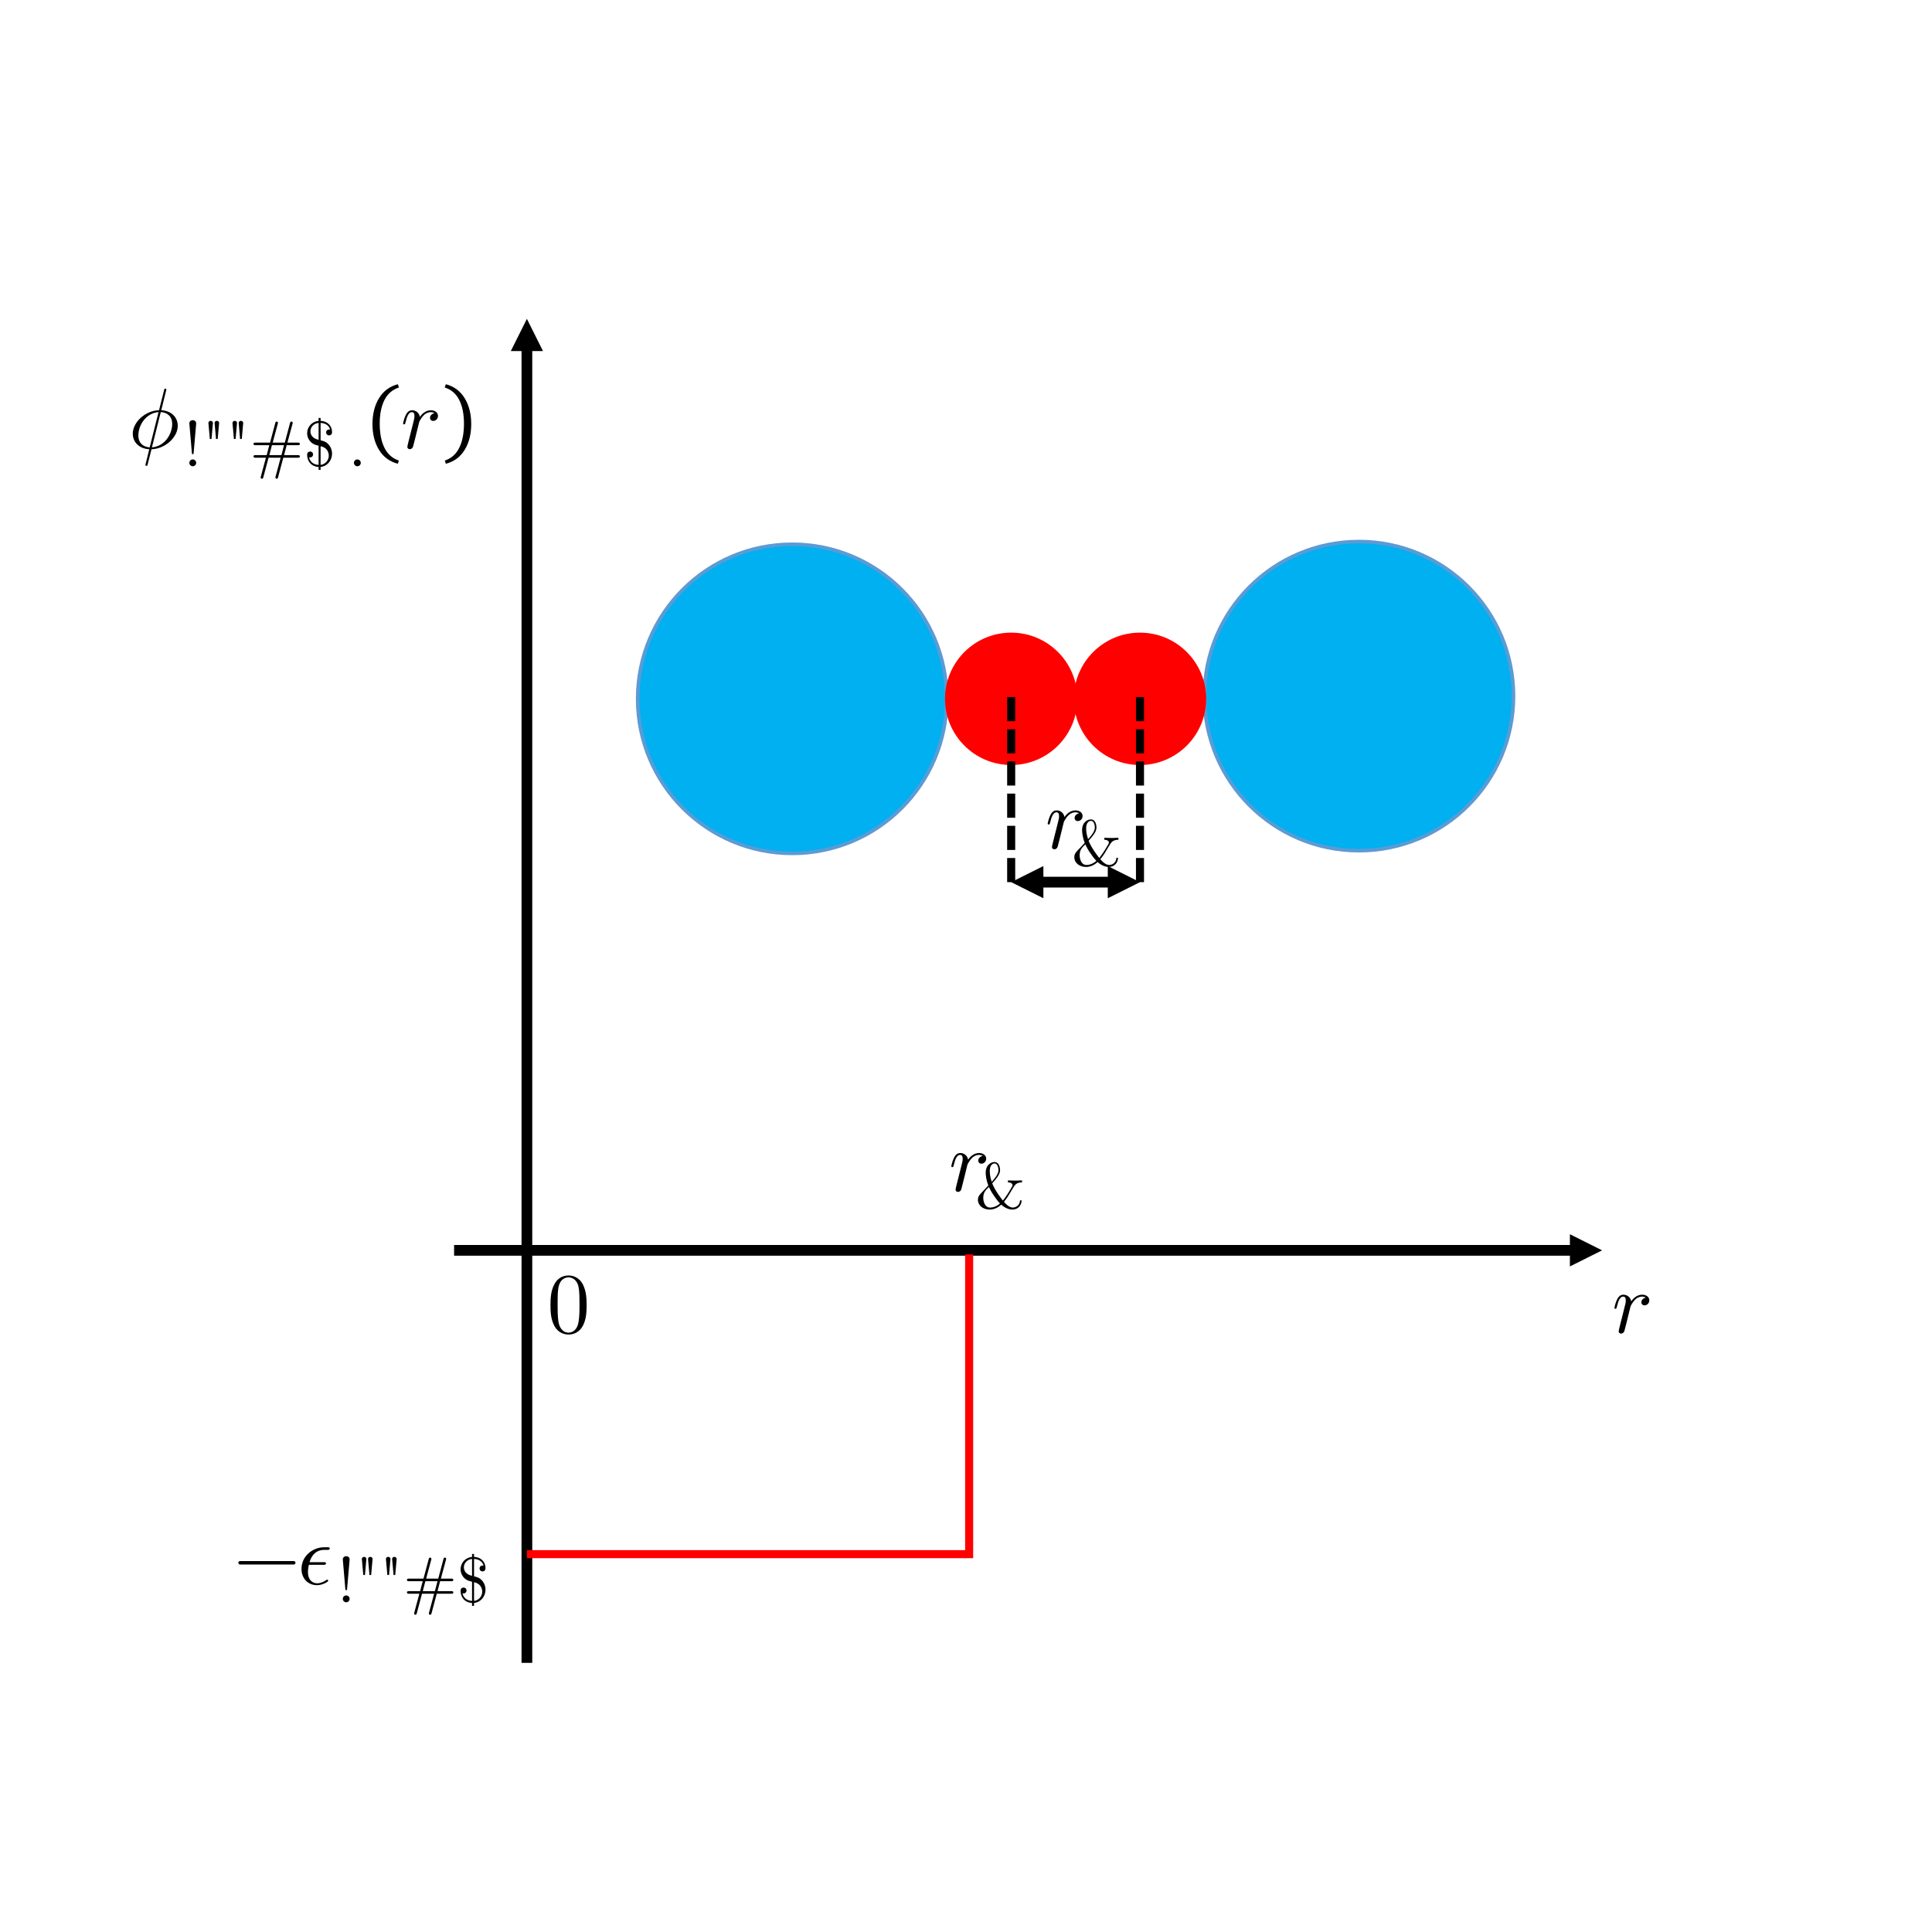
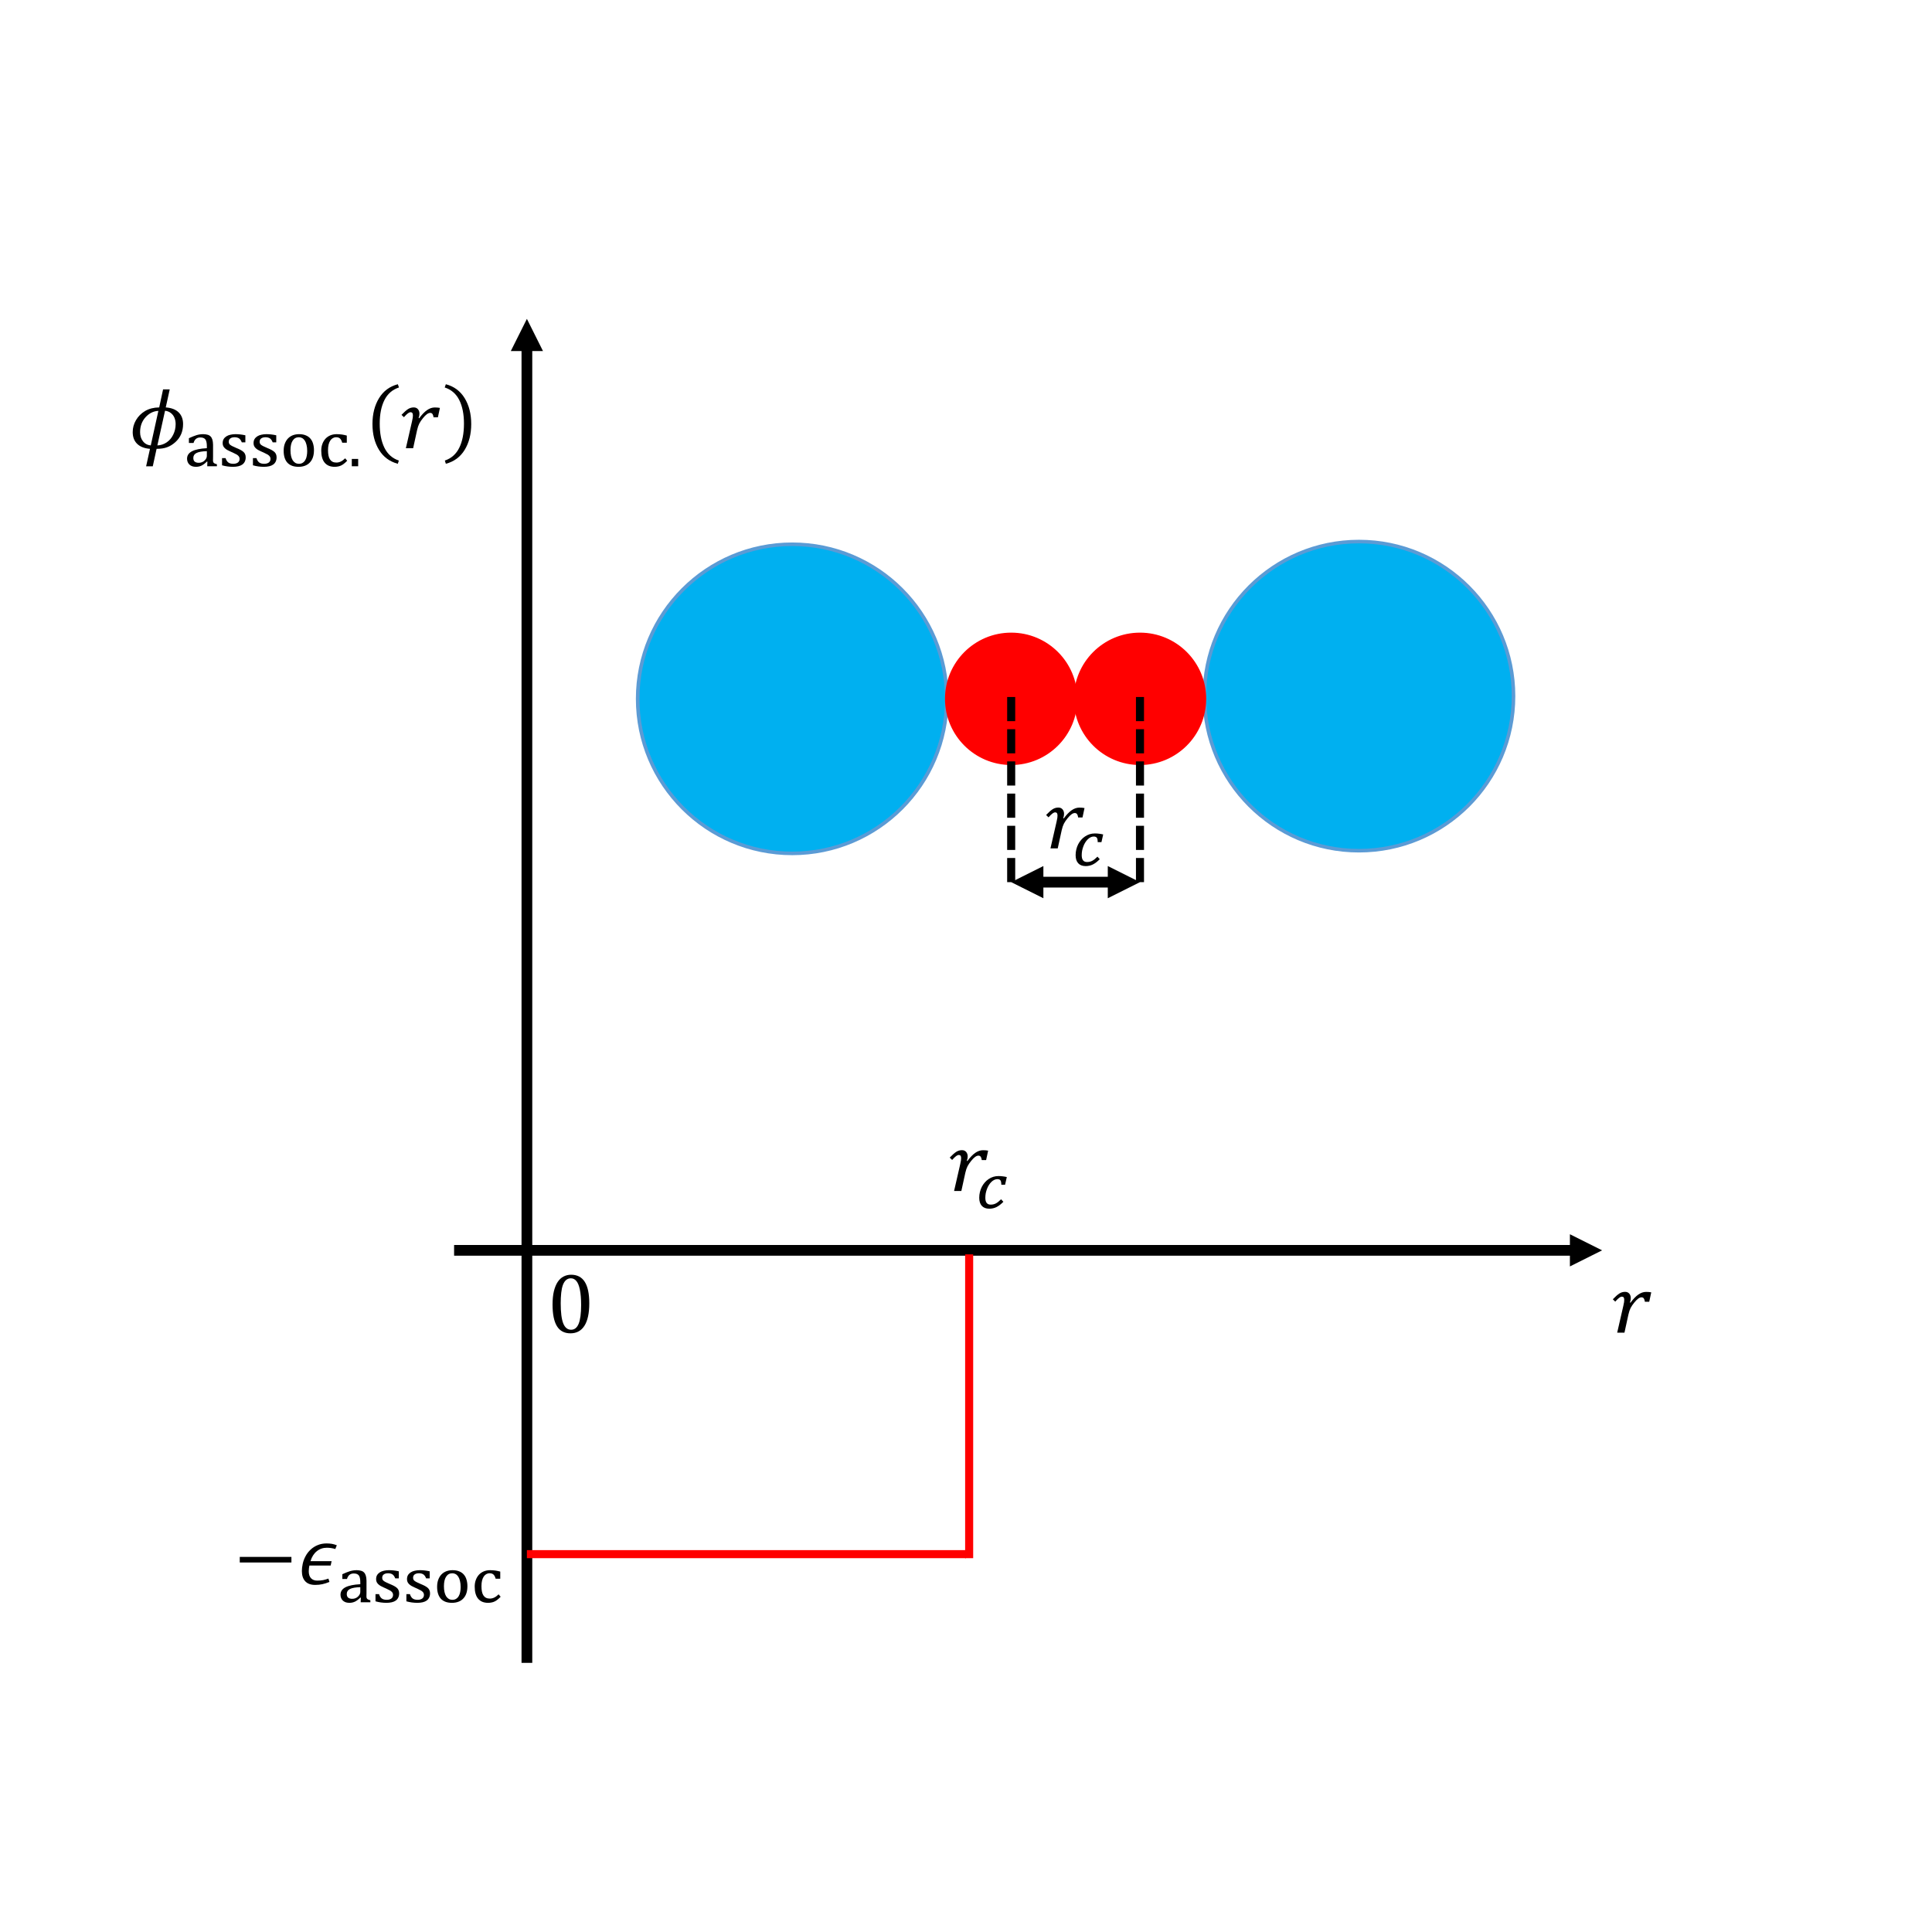
- <svg xmlns="http://www.w3.org/2000/svg" version="1.1" width="540pt" height="540pt" viewBox="0 0 540 540">
-   <g enable-background="new">
-     <clipPath id="cp0">
-       <path transform="matrix(1,0,0,-1,0,540)" d="M 0 0 L 540 0 L 540 540 L 0 540 Z " />
-     </clipPath>
-     <g clip-path="url(#cp0)">
-       <path transform="matrix(1,0,0,-1,0,540)" d="M 0 540 L 540 540 L 540 0 L 0 0 Z " fill="#ffffff" />
+ <svg xmlns="http://www.w3.org/2000/svg" xmlns:xlink="http://www.w3.org/1999/xlink" width="540pt" height="540pt" viewBox="0 0 540 540" version="1.1">
+   <defs>
+     <g>
+       <symbol overflow="visible" id="glyph0-0">
+         <path style="stroke:none;" d="M 6.641 -5.703 L 6.641 -5.969 C 6.641 -6.133 6.648 -6.289 6.672 -6.438 C 6.703 -6.582 6.758 -6.738 6.844 -6.906 C 6.926 -7.07 7.051 -7.254 7.219 -7.453 C 7.383 -7.66 7.609 -7.922 7.891 -8.234 C 8.066 -8.422 8.227 -8.609 8.375 -8.797 C 8.531 -8.984 8.66 -9.176 8.766 -9.375 C 8.867 -9.57 8.945 -9.781 9 -10 C 9.062 -10.227 9.094 -10.477 9.094 -10.75 C 9.094 -11.332 8.961 -11.785 8.703 -12.109 C 8.453 -12.43 8.086 -12.594 7.609 -12.594 C 7.359 -12.594 7.141 -12.551 6.953 -12.469 C 6.766 -12.395 6.598 -12.285 6.453 -12.141 C 6.316 -12.004 6.195 -11.836 6.094 -11.641 C 6 -11.441 5.914 -11.227 5.844 -11 L 4.719 -11 L 4.719 -12.516 C 5.188 -12.754 5.688 -12.961 6.219 -13.141 C 6.758 -13.316 7.289 -13.406 7.812 -13.406 C 8.363 -13.406 8.832 -13.348 9.219 -13.234 C 9.602 -13.117 9.914 -12.961 10.156 -12.766 C 10.406 -12.566 10.582 -12.332 10.688 -12.062 C 10.801 -11.789 10.859 -11.492 10.859 -11.172 C 10.859 -10.867 10.828 -10.598 10.766 -10.359 C 10.703 -10.117 10.598 -9.879 10.453 -9.641 C 10.316 -9.398 10.129 -9.145 9.891 -8.875 C 9.66 -8.602 9.375 -8.289 9.031 -7.938 C 8.781 -7.676 8.582 -7.457 8.438 -7.281 C 8.289 -7.113 8.176 -6.953 8.094 -6.797 C 8.008 -6.648 7.953 -6.5 7.922 -6.344 C 7.898 -6.188 7.891 -6 7.891 -5.781 L 7.891 -5.703 Z M 8.094 -4.422 L 8.094 -2.531 L 6.406 -2.531 L 6.406 -4.422 Z M 12.359 -1.094 L 12.359 -14.891 L 3.438 -14.891 L 3.438 -1.094 Z M 13.578 -15.984 L 13.578 0 L 2.234 0 L 2.234 -15.984 Z M 13.578 -15.984 " />
+       </symbol>
+       <symbol overflow="visible" id="glyph0-1">
+         <path style="stroke:none;" d="M 5.203 -8.375 C 5.973 -9.414 6.707 -10.176 7.406 -10.656 C 8.113 -11.145 8.832 -11.391 9.562 -11.391 C 10.133 -11.391 10.613 -11.348 11 -11.266 L 10.438 -8.641 L 9.219 -8.641 C 9.176 -8.961 9.109 -9.211 9.016 -9.391 C 8.93 -9.578 8.832 -9.703 8.719 -9.766 C 8.602 -9.836 8.457 -9.875 8.281 -9.875 C 8 -9.875 7.691 -9.754 7.359 -9.516 C 7.023 -9.273 6.648 -8.895 6.234 -8.375 C 5.816 -7.863 5.484 -7.367 5.234 -6.891 C 4.992 -6.41 4.789 -5.805 4.625 -5.078 L 3.516 0 L 1.484 0 L 3.188 -7.438 C 3.301 -7.906 3.375 -8.266 3.406 -8.516 C 3.438 -8.773 3.453 -8.992 3.453 -9.172 C 3.453 -9.484 3.398 -9.707 3.297 -9.844 C 3.191 -9.988 3.031 -10.062 2.812 -10.062 C 2.57 -10.062 2.316 -9.957 2.047 -9.75 C 1.773 -9.551 1.406 -9.191 0.938 -8.672 L 0.266 -9.328 C 0.984 -10.078 1.582 -10.609 2.062 -10.922 C 2.551 -11.242 3.094 -11.406 3.688 -11.406 C 4.176 -11.406 4.562 -11.242 4.844 -10.922 C 5.133 -10.598 5.281 -10.172 5.281 -9.641 C 5.281 -9.254 5.203 -8.852 5.047 -8.438 Z M 5.203 -8.375 " />
+       </symbol>
+       <symbol overflow="visible" id="glyph0-2">
+         <path style="stroke:none;" d="M 6.516 0.188 C 4.828 0.188 3.57 -0.473 2.75 -1.797 C 1.926 -3.129 1.516 -5.148 1.516 -7.859 C 1.516 -9.297 1.641 -10.535 1.891 -11.578 C 2.148 -12.629 2.504 -13.492 2.953 -14.172 C 3.41 -14.859 3.957 -15.363 4.594 -15.688 C 5.238 -16.02 5.941 -16.188 6.703 -16.188 C 8.41 -16.188 9.68 -15.523 10.516 -14.203 C 11.359 -12.879 11.781 -10.883 11.781 -8.219 C 11.781 -5.445 11.332 -3.352 10.438 -1.938 C 9.539 -0.52 8.234 0.188 6.516 0.188 Z M 3.797 -8.203 C 3.797 -5.66 4.031 -3.789 4.5 -2.594 C 4.977 -1.406 5.711 -0.812 6.703 -0.812 C 7.648 -0.812 8.352 -1.367 8.812 -2.484 C 9.27 -3.609 9.5 -5.348 9.5 -7.703 C 9.5 -9.492 9.379 -10.945 9.141 -12.062 C 8.91 -13.176 8.582 -13.973 8.156 -14.453 C 7.738 -14.941 7.234 -15.188 6.641 -15.188 C 6.109 -15.188 5.66 -15.023 5.297 -14.703 C 4.93 -14.391 4.633 -13.93 4.406 -13.328 C 4.188 -12.723 4.031 -11.988 3.938 -11.125 C 3.844 -10.258 3.797 -9.285 3.797 -8.203 Z M 3.797 -8.203 " />
+       </symbol>
+       <symbol overflow="visible" id="glyph0-3">
+         <path style="stroke:none;" d="M 1.75 -6.078 L 1.75 -7.641 L 16.188 -7.641 L 16.188 -6.078 Z M 1.75 -6.078 " />
+       </symbol>
+       <symbol overflow="visible" id="glyph0-4">
+         <path style="stroke:none;" d="M 9.547 -6.453 L 9.281 -5.234 L 3.344 -5.234 C 3.301 -5.086 3.258 -4.859 3.219 -4.547 C 3.176 -4.234 3.156 -3.93 3.156 -3.641 C 3.156 -2.797 3.363 -2.145 3.781 -1.688 C 4.207 -1.238 4.785 -1.016 5.516 -1.016 C 6.16 -1.016 6.711 -1.062 7.172 -1.156 C 7.641 -1.25 8.133 -1.391 8.656 -1.578 L 8.938 -0.641 C 8.227 -0.359 7.57 -0.148 6.969 -0.016 C 6.375 0.117 5.695 0.188 4.938 0.188 C 3.738 0.188 2.82 -0.145 2.188 -0.812 C 1.551 -1.488 1.234 -2.445 1.234 -3.688 C 1.234 -4.301 1.312 -4.977 1.469 -5.719 C 1.633 -6.457 1.898 -7.164 2.266 -7.844 C 2.629 -8.531 3.098 -9.141 3.672 -9.672 C 4.242 -10.211 4.906 -10.633 5.656 -10.938 C 6.406 -11.25 7.227 -11.406 8.125 -11.406 C 8.664 -11.406 9.156 -11.367 9.594 -11.297 C 10.039 -11.223 10.508 -11.086 11 -10.891 L 10.578 -9.844 C 9.805 -10.082 9.016 -10.203 8.203 -10.203 C 7.129 -10.203 6.191 -9.875 5.391 -9.219 C 4.586 -8.57 4.004 -7.648 3.641 -6.453 Z M 9.547 -6.453 " />
+       </symbol>
+       <symbol overflow="visible" id="glyph0-5">
+         <path style="stroke:none;" d="M 7.828 0.172 L 6.766 5.047 L 4.906 5.047 L 5.984 0.172 C 4.43 0.047 3.238 -0.414 2.406 -1.219 C 1.57 -2.031 1.156 -3.129 1.156 -4.516 C 1.156 -5.691 1.461 -6.805 2.078 -7.859 C 2.691 -8.91 3.539 -9.758 4.625 -10.406 C 5.719 -11.051 7.031 -11.383 8.562 -11.406 L 9.641 -16.438 L 11.5 -16.438 L 10.391 -11.406 C 11.973 -11.289 13.176 -10.828 14 -10.016 C 14.82 -9.211 15.234 -8.125 15.234 -6.75 C 15.234 -5.707 15.051 -4.766 14.688 -3.922 C 14.32 -3.078 13.781 -2.332 13.062 -1.688 C 12.352 -1.051 11.594 -0.582 10.781 -0.281 C 9.977 0.02 8.992 0.172 7.828 0.172 Z M 10.188 -10.469 L 8.047 -0.781 C 9.004 -0.82 9.875 -1.109 10.656 -1.641 C 11.438 -2.172 12.047 -2.891 12.484 -3.797 C 12.93 -4.703 13.156 -5.688 13.156 -6.75 C 13.156 -7.375 13.047 -7.957 12.828 -8.5 C 12.609 -9.039 12.27 -9.488 11.812 -9.844 C 11.363 -10.195 10.82 -10.406 10.188 -10.469 Z M 8.328 -10.438 C 6.953 -10.375 5.754 -9.781 4.734 -8.656 C 3.723 -7.531 3.219 -6.141 3.219 -4.484 C 3.219 -3.473 3.488 -2.625 4.031 -1.938 C 4.57 -1.25 5.297 -0.863 6.203 -0.781 Z M 8.328 -10.438 " />
+       </symbol>
+       <symbol overflow="visible" id="glyph1-0">
+         <path style="stroke:none;" d="M 4.984 -4.281 L 4.984 -4.469 C 4.984 -4.602 4.988 -4.723 5 -4.828 C 5.02 -4.941 5.062 -5.055 5.125 -5.172 C 5.195 -5.297 5.289 -5.438 5.406 -5.594 C 5.531 -5.75 5.703 -5.941 5.922 -6.172 C 6.055 -6.316 6.176 -6.457 6.281 -6.594 C 6.395 -6.727 6.488 -6.867 6.562 -7.016 C 6.645 -7.172 6.707 -7.332 6.75 -7.5 C 6.801 -7.664 6.828 -7.852 6.828 -8.062 C 6.828 -8.5 6.727 -8.836 6.531 -9.078 C 6.344 -9.316 6.066 -9.438 5.703 -9.438 C 5.516 -9.438 5.348 -9.406 5.203 -9.344 C 5.066 -9.289 4.945 -9.211 4.844 -9.109 C 4.738 -9.004 4.648 -8.879 4.578 -8.734 C 4.504 -8.586 4.441 -8.426 4.391 -8.25 L 3.547 -8.25 L 3.547 -9.391 C 3.891 -9.566 4.266 -9.723 4.672 -9.859 C 5.078 -9.992 5.473 -10.062 5.859 -10.062 C 6.273 -10.062 6.625 -10.016 6.906 -9.922 C 7.195 -9.836 7.43 -9.723 7.609 -9.578 C 7.797 -9.43 7.93 -9.254 8.016 -9.047 C 8.098 -8.836 8.141 -8.613 8.141 -8.375 C 8.141 -8.156 8.113 -7.953 8.062 -7.766 C 8.02 -7.586 7.945 -7.41 7.844 -7.234 C 7.738 -7.055 7.598 -6.863 7.422 -6.656 C 7.242 -6.445 7.031 -6.211 6.781 -5.953 C 6.594 -5.754 6.441 -5.594 6.328 -5.469 C 6.211 -5.344 6.125 -5.223 6.062 -5.109 C 6.008 -4.992 5.973 -4.875 5.953 -4.75 C 5.93 -4.633 5.922 -4.492 5.922 -4.328 L 5.922 -4.281 Z M 6.078 -3.312 L 6.078 -1.906 L 4.812 -1.906 L 4.812 -3.312 Z M 9.266 -0.812 L 9.266 -11.172 L 2.578 -11.172 L 2.578 -0.812 Z M 10.172 -11.984 L 10.172 0 L 1.672 0 L 1.672 -11.984 Z M 10.172 -11.984 " />
+       </symbol>
+       <symbol overflow="visible" id="glyph1-1">
+         <path style="stroke:none;" d="M 6.547 0 C 6.555 -0.219 6.562 -0.43 6.562 -0.641 C 6.57 -0.859 6.582 -1.07 6.594 -1.281 C 6.57 -1.289 6.551 -1.297 6.531 -1.297 C 6.52 -1.305 6.5 -1.316 6.469 -1.328 C 6.195 -1.055 5.938 -0.828 5.688 -0.641 C 5.438 -0.453 5.188 -0.297 4.938 -0.172 C 4.688 -0.055 4.43 0.023 4.172 0.078 C 3.922 0.129 3.66 0.156 3.391 0.156 C 3.004 0.156 2.656 0.102 2.344 0 C 2.039 -0.113 1.781 -0.27 1.562 -0.469 C 1.352 -0.676 1.191 -0.914 1.078 -1.188 C 0.961 -1.469 0.906 -1.773 0.906 -2.109 C 0.906 -3.016 1.363 -3.707 2.281 -4.188 C 3.207 -4.664 4.594 -4.953 6.438 -5.047 L 6.438 -5.672 C 6.438 -6.109 6.398 -6.477 6.328 -6.781 C 6.266 -7.082 6.16 -7.328 6.016 -7.516 C 5.867 -7.703 5.676 -7.836 5.438 -7.922 C 5.207 -8.004 4.926 -8.047 4.594 -8.047 C 4.133 -8.047 3.742 -7.922 3.422 -7.672 C 3.109 -7.43 2.875 -7.047 2.719 -6.516 L 1.422 -6.516 L 1.422 -7.844 C 1.848 -8.039 2.234 -8.207 2.578 -8.344 C 2.93 -8.488 3.266 -8.609 3.578 -8.703 C 3.898 -8.797 4.211 -8.863 4.516 -8.906 C 4.816 -8.945 5.129 -8.969 5.453 -8.969 C 5.898 -8.957 6.289 -8.906 6.625 -8.812 C 6.969 -8.727 7.25 -8.57 7.469 -8.344 C 7.695 -8.125 7.867 -7.82 7.984 -7.438 C 8.098 -7.062 8.16 -6.586 8.172 -6.016 L 8.172 -2.656 C 8.172 -2.27 8.164 -1.957 8.156 -1.719 C 8.145 -1.488 8.172 -1.301 8.234 -1.156 C 8.297 -1.008 8.398 -0.895 8.547 -0.812 C 8.703 -0.727 8.938 -0.645 9.25 -0.562 L 9.25 0 Z M 6.438 -4.219 C 5.133 -4.188 4.176 -4.02 3.562 -3.719 C 2.957 -3.414 2.656 -2.953 2.656 -2.328 C 2.656 -1.848 2.789 -1.5 3.062 -1.281 C 3.332 -1.07 3.707 -0.969 4.188 -0.969 C 4.52 -0.969 4.82 -1.023 5.094 -1.141 C 5.375 -1.254 5.609 -1.406 5.797 -1.594 C 5.992 -1.781 6.148 -1.984 6.266 -2.203 C 6.379 -2.43 6.438 -2.656 6.438 -2.875 Z M 6.438 -4.219 " />
+       </symbol>
+       <symbol overflow="visible" id="glyph1-2">
+         <path style="stroke:none;" d="M 7.578 -6.688 L 6.578 -6.688 C 6.484 -6.938 6.375 -7.148 6.25 -7.328 C 6.133 -7.504 6 -7.648 5.844 -7.766 C 5.688 -7.879 5.504 -7.961 5.297 -8.016 C 5.086 -8.078 4.848 -8.109 4.578 -8.109 C 4.078 -8.109 3.676 -8 3.375 -7.781 C 3.082 -7.57 2.938 -7.27 2.938 -6.875 C 2.938 -6.719 2.957 -6.57 3 -6.438 C 3.039 -6.312 3.129 -6.18 3.266 -6.047 C 3.41 -5.922 3.617 -5.785 3.891 -5.641 C 4.172 -5.492 4.547 -5.32 5.016 -5.125 C 5.484 -4.938 5.883 -4.754 6.219 -4.578 C 6.551 -4.398 6.828 -4.211 7.047 -4.016 C 7.266 -3.816 7.422 -3.594 7.516 -3.344 C 7.617 -3.102 7.672 -2.82 7.672 -2.5 C 7.672 -2.039 7.586 -1.645 7.422 -1.312 C 7.266 -0.977 7.035 -0.703 6.734 -0.484 C 6.43 -0.266 6.055 -0.102 5.609 0 C 5.172 0.102 4.676 0.156 4.125 0.156 C 3.082 0.156 2.062 0.016 1.062 -0.266 L 1.062 -2.281 L 2.047 -2.281 C 2.223 -1.719 2.477 -1.312 2.812 -1.062 C 3.145 -0.812 3.609 -0.688 4.203 -0.688 C 4.453 -0.688 4.68 -0.711 4.891 -0.766 C 5.109 -0.828 5.297 -0.91 5.453 -1.016 C 5.617 -1.129 5.742 -1.27 5.828 -1.438 C 5.922 -1.613 5.969 -1.816 5.969 -2.047 C 5.969 -2.191 5.953 -2.316 5.922 -2.422 C 5.891 -2.523 5.844 -2.625 5.781 -2.719 C 5.727 -2.812 5.648 -2.898 5.547 -2.984 C 5.453 -3.078 5.336 -3.164 5.203 -3.25 C 4.891 -3.426 4.57 -3.586 4.25 -3.734 C 3.926 -3.879 3.617 -4.02 3.328 -4.156 C 3.035 -4.289 2.758 -4.426 2.5 -4.562 C 2.25 -4.707 2.031 -4.867 1.844 -5.047 C 1.656 -5.223 1.504 -5.426 1.391 -5.656 C 1.285 -5.883 1.234 -6.148 1.234 -6.453 C 1.234 -6.891 1.32 -7.266 1.5 -7.578 C 1.688 -7.891 1.941 -8.148 2.266 -8.359 C 2.586 -8.566 2.969 -8.719 3.406 -8.812 C 3.844 -8.914 4.316 -8.969 4.828 -8.969 C 5.035 -8.969 5.238 -8.961 5.438 -8.953 C 5.633 -8.953 5.836 -8.938 6.047 -8.906 C 6.266 -8.883 6.5 -8.852 6.75 -8.812 C 7 -8.77 7.273 -8.719 7.578 -8.656 Z M 7.578 -6.688 " />
+       </symbol>
+       <symbol overflow="visible" id="glyph1-3">
+         <path style="stroke:none;" d="M 5.297 0.156 C 4.641 0.156 4.055 0.066 3.547 -0.109 C 3.035 -0.297 2.598 -0.57 2.234 -0.938 C 1.879 -1.312 1.609 -1.781 1.422 -2.344 C 1.234 -2.906 1.141 -3.566 1.141 -4.328 C 1.141 -5.086 1.25 -5.754 1.469 -6.328 C 1.688 -6.91 1.984 -7.395 2.359 -7.781 C 2.742 -8.176 3.195 -8.473 3.719 -8.672 C 4.25 -8.867 4.82 -8.969 5.438 -8.969 C 6.164 -8.969 6.789 -8.859 7.312 -8.641 C 7.844 -8.43 8.273 -8.129 8.609 -7.734 C 8.953 -7.336 9.203 -6.863 9.359 -6.312 C 9.523 -5.77 9.609 -5.164 9.609 -4.5 C 9.609 -3.738 9.508 -3.066 9.312 -2.484 C 9.113 -1.91 8.82 -1.426 8.438 -1.031 C 8.062 -0.633 7.609 -0.336 7.078 -0.141 C 6.547 0.055 5.953 0.156 5.297 0.156 Z M 3.047 -4.484 C 3.047 -3.879 3.098 -3.344 3.203 -2.875 C 3.305 -2.406 3.457 -2.008 3.656 -1.688 C 3.863 -1.363 4.113 -1.113 4.406 -0.938 C 4.707 -0.77 5.047 -0.688 5.422 -0.688 C 5.836 -0.688 6.191 -0.785 6.484 -0.984 C 6.785 -1.18 7.023 -1.441 7.203 -1.766 C 7.391 -2.086 7.52 -2.461 7.594 -2.891 C 7.676 -3.328 7.719 -3.781 7.719 -4.25 C 7.719 -4.914 7.656 -5.488 7.531 -5.969 C 7.414 -6.457 7.254 -6.859 7.047 -7.172 C 6.836 -7.484 6.594 -7.719 6.312 -7.875 C 6.031 -8.031 5.723 -8.109 5.391 -8.109 C 4.641 -8.109 4.062 -7.789 3.656 -7.156 C 3.25 -6.531 3.047 -5.641 3.047 -4.484 Z M 3.047 -4.484 " />
+       </symbol>
+       <symbol overflow="visible" id="glyph1-4">
+         <path style="stroke:none;" d="M 8.281 -6.578 L 7 -6.578 C 6.852 -7.117 6.648 -7.508 6.391 -7.75 C 6.129 -7.988 5.766 -8.109 5.297 -8.109 C 4.953 -8.109 4.641 -8.023 4.359 -7.859 C 4.086 -7.703 3.852 -7.473 3.656 -7.172 C 3.457 -6.867 3.301 -6.492 3.188 -6.047 C 3.082 -5.598 3.031 -5.082 3.031 -4.5 C 3.031 -3.945 3.07 -3.453 3.156 -3.016 C 3.238 -2.586 3.375 -2.227 3.562 -1.938 C 3.75 -1.645 3.988 -1.422 4.281 -1.266 C 4.582 -1.109 4.941 -1.031 5.359 -1.031 C 5.797 -1.031 6.207 -1.125 6.594 -1.312 C 6.988 -1.5 7.398 -1.801 7.828 -2.219 C 7.91 -2.102 8.004 -1.988 8.109 -1.875 C 8.211 -1.77 8.305 -1.66 8.391 -1.547 C 8.098 -1.234 7.812 -0.969 7.531 -0.75 C 7.258 -0.531 6.984 -0.352 6.703 -0.219 C 6.422 -0.082 6.129 0.008 5.828 0.062 C 5.535 0.125 5.219 0.156 4.875 0.156 C 3.664 0.156 2.738 -0.227 2.094 -1 C 1.457 -1.77 1.141 -2.895 1.141 -4.375 C 1.141 -5.051 1.242 -5.672 1.453 -6.234 C 1.66 -6.805 1.953 -7.297 2.328 -7.703 C 2.711 -8.109 3.164 -8.422 3.688 -8.641 C 4.219 -8.859 4.805 -8.969 5.453 -8.969 C 5.734 -8.969 6 -8.957 6.25 -8.938 C 6.508 -8.926 6.754 -8.898 6.984 -8.859 C 7.211 -8.828 7.43 -8.785 7.641 -8.734 C 7.859 -8.691 8.07 -8.641 8.281 -8.578 Z M 8.281 -6.578 " />
+       </symbol>
+       <symbol overflow="visible" id="glyph1-5">
+         <path style="stroke:none;" d="M 2.734 -2.047 L 2.734 0 L 0.953 0 L 0.953 -2.047 Z M 2.734 -2.047 " />
+       </symbol>
+       <symbol overflow="visible" id="glyph1-6">
+         <path style="stroke:none;" d="M 7.297 -6.531 C 7.297 -6.832 7.273 -7.082 7.234 -7.281 C 7.203 -7.488 7.141 -7.648 7.047 -7.766 C 6.961 -7.891 6.852 -7.973 6.719 -8.016 C 6.582 -8.066 6.414 -8.098 6.219 -8.109 C 5.895 -8.109 5.586 -8.035 5.297 -7.891 C 5.016 -7.754 4.75 -7.562 4.5 -7.312 C 4.25 -7.062 4.02 -6.77 3.812 -6.438 C 3.602 -6.102 3.426 -5.738 3.281 -5.344 C 3.133 -4.957 3.02 -4.555 2.938 -4.141 C 2.863 -3.723 2.828 -3.305 2.828 -2.891 C 2.828 -2.266 2.945 -1.789 3.188 -1.469 C 3.438 -1.145 3.812 -0.984 4.312 -0.984 C 4.582 -0.984 4.832 -1.008 5.062 -1.062 C 5.301 -1.113 5.531 -1.195 5.75 -1.312 C 5.977 -1.426 6.207 -1.578 6.438 -1.766 C 6.676 -1.961 6.941 -2.203 7.234 -2.484 C 7.348 -2.359 7.453 -2.238 7.547 -2.125 C 7.648 -2.008 7.758 -1.895 7.875 -1.781 C 7.238 -1.125 6.602 -0.633 5.969 -0.312 C 5.344 0 4.664 0.156 3.938 0.156 C 3.031 0.156 2.332 -0.109 1.844 -0.641 C 1.363 -1.172 1.125 -1.926 1.125 -2.906 C 1.125 -3.457 1.188 -3.988 1.312 -4.5 C 1.438 -5.02 1.613 -5.504 1.844 -5.953 C 2.07 -6.398 2.348 -6.805 2.672 -7.172 C 2.992 -7.547 3.352 -7.863 3.75 -8.125 C 4.145 -8.395 4.57 -8.602 5.031 -8.75 C 5.5 -8.895 5.988 -8.969 6.5 -8.969 C 6.926 -8.969 7.32 -8.941 7.688 -8.891 C 8.062 -8.848 8.441 -8.781 8.828 -8.688 L 8.344 -6.531 Z M 7.297 -6.531 " />
+       </symbol>
    </g>
-     <path transform="matrix(1,0,0,-1,0,540)" d="M 0 540 L 540 540 L 540 0 L 0 0 Z " fill="#ffffff" />
-     <path transform="matrix(1,0,0,-1,0,540)" d="M 148.77 75.222 L 148.77 443.374 L 145.77 443.374 L 145.77 75.222 Z M 151.77 441.875 L 147.27 450.875 L 142.77 441.875 Z " />
-     <path transform="matrix(1,0,0,-1,0,540)" d="M 126.922 192.027 L 440.291 192.027 L 440.291 189.027 L 126.922 189.027 Z M 438.791 195.027 L 447.791 190.527 L 438.791 186.027 Z " />
-     <text xml:space="preserve" transform="matrix(.24 0 -0 .24 450.5264 912.48)" font-size="100" font-family="CambriaMath">
-       <tspan y="-2250" x="0">𝑟</tspan>
-     </text>
-     <text xml:space="preserve" transform="matrix(.24 0 -0 .24 152.9238 912.48)" font-size="100" font-family="CambriaMath">
-       <tspan y="-2250" x="0">0</tspan>
-     </text>
-     <text xml:space="preserve" transform="matrix(.24 0 -0 .24 65.26602 982.8)" font-size="100" font-family="CambriaMath">
-       <tspan y="-2250" x="0">−</tspan>
-     </text>
-     <text xml:space="preserve" transform="matrix(.24 0 -0 .24 83.14102 982.8)" font-size="100" font-family="CambriaMath">
-       <tspan y="-2250" x="0">𝜖</tspan>
-     </text>
-     <text xml:space="preserve" transform="matrix(.24 0 -0 .24 94.26602 987.84)" font-size="75" font-family="CambriaMath">
-       <tspan y="-2250" x="0 40.102 76.08 111.532 155.31">!""#$</tspan>
-     </text>
-     <path transform="matrix(.00007874016,0,0,.00007874016,147.2697,434.392)" stroke-width="28575" stroke-linecap="butt" stroke-miterlimit="8" stroke-linejoin="miter" fill="none" stroke="#ff0000" d="M 0 0 L 1558675 1 " />
-     <path transform="matrix(.00007874016,0,0,.00007874016,270.8811,350.5981)" stroke-width="28575" stroke-linecap="butt" stroke-miterlimit="8" stroke-linejoin="miter" fill="none" stroke="#ff0000" d="M 0 0 L 1 1078470 " />
-     <text xml:space="preserve" transform="matrix(.24 0 -0 .24 35.93658 665.28)" font-size="100" font-family="CambriaMath">
-       <tspan y="-2250" x="0">𝜙</tspan>
-     </text>
-     <text xml:space="preserve" transform="matrix(.24 0 -0 .24 51.37657 670.32)" font-size="75" font-family="CambriaMath">
-       <tspan y="-2250" x="0 40.102 76.08 111.532 155.31">!""#$</tspan>
-     </text>
-     <text xml:space="preserve" transform="matrix(.24 0 -0 .24 97.37657 670.32)" font-size="75" font-family="CambriaMath">
-       <tspan y="-2250" x="0">.</tspan>
-     </text>
-     <path transform="matrix(1,0,0,-1,0,540)" d="M 124.618 432.607 C 126.9 432.006 128.651 430.707 129.874 428.711 C 131.097 426.715 131.708 424.306 131.708 421.486 C 131.708 418.658 131.099 416.25 129.88 414.262 C 128.661 412.273 126.907 410.978 124.618 410.377 L 124.337 411.279 C 126.142 411.881 127.484 413.068 128.362 414.842 C 129.241 416.615 129.681 418.869 129.681 421.603 C 129.681 424.244 129.243 426.437 128.368 428.183 C 127.493 429.929 126.138 431.103 124.302 431.705 Z M 111.196 432.607 L 111.512 431.705 C 109.684 431.103 108.331 429.929 107.452 428.183 C 106.573 426.437 106.133 424.244 106.133 421.603 C 106.133 418.869 106.573 416.615 107.452 414.842 C 108.331 413.068 109.672 411.881 111.477 411.279 L 111.196 410.377 C 108.907 410.978 107.153 412.273 105.934 414.262 C 104.715 416.25 104.106 418.658 104.106 421.486 C 104.106 424.306 104.717 426.715 105.94 428.711 C 107.163 430.707 108.915 432.006 111.196 432.607 Z " fill-rule="evenodd" />
-     <text xml:space="preserve" transform="matrix(.24 0 -0 .24 111.9566 665.28)" font-size="100" font-family="CambriaMath">
-       <tspan y="-2250" x="0">𝑟</tspan>
-     </text>
-     <text xml:space="preserve" transform="matrix(.24 0 -0 .24 265.1859 872.88)" font-size="100" font-family="CambriaMath">
-       <tspan y="-2250" x="0">𝑟</tspan>
-     </text>
-     <text xml:space="preserve" transform="matrix(.24 0 -0 .24 272.5759 877.68)" font-size="75" font-family="CambriaMath">
-       <tspan y="-2250" x="0">&amp;</tspan>
-     </text>
-     <path transform="matrix(1,0,0,-1,0,540)" d="M 178.229 344.676 C 178.229 368.535 197.571 387.877 221.429 387.877 C 245.288 387.877 264.629 368.535 264.629 344.676 C 264.629 320.818 245.288 301.476 221.429 301.476 C 197.571 301.476 178.229 320.818 178.229 344.676 Z " fill="#00b0f0" fill-rule="evenodd" />
-     <path transform="matrix(.00007874016,0,0,.00007874016,178.2294,152.1235)" stroke-width="12700" stroke-linecap="butt" stroke-miterlimit="8" stroke-linejoin="miter" fill="none" stroke="#5b9bd5" d="M 0 548640 C 0 245634.5 245634.5 0 548640 0 C 851645.5 0 1097280 245634.5 1097280 548640 C 1097280 851645.5 851645.5 1097280 548640 1097280 C 245634.5 1097280 0 851645.5 0 548640 Z " />
-     <path transform="matrix(1,0,0,-1,0,540)" d="M 336.629 345.432 C 336.629 369.291 355.971 388.632 379.829 388.632 C 403.688 388.632 423.029 369.291 423.029 345.432 C 423.029 321.573 403.688 302.232 379.829 302.232 C 355.971 302.232 336.629 321.573 336.629 345.432 Z " fill="#00b0f0" fill-rule="evenodd" />
-     <path transform="matrix(.00007874016,0,0,.00007874016,336.6293,151.3679)" stroke-width="12700" stroke-linecap="butt" stroke-miterlimit="8" stroke-linejoin="miter" fill="none" stroke="#5b9bd5" d="M 0 548640 C 0 245634.5 245634.5 0 548640 0 C 851645.5 0 1097280 245634.5 1097280 548640 C 1097280 851645.5 851645.5 1097280 548640 1097280 C 245634.5 1097280 0 851645.5 0 548640 Z " />
-     <path transform="matrix(1,0,0,-1,0,540)" d="M 300.629 344.676 C 300.629 354.618 308.688 362.676 318.629 362.676 C 328.57 362.676 336.629 354.618 336.629 344.676 C 336.629 334.735 328.57 326.676 318.629 326.676 C 308.688 326.676 300.629 334.735 300.629 344.676 Z " fill="#ff0000" fill-rule="evenodd" />
-     <path transform="matrix(.00007874016,0,0,.00007874016,300.6293,177.3235)" stroke-width="12700" stroke-linecap="butt" stroke-miterlimit="8" stroke-linejoin="miter" fill="none" stroke="#ff0000" d="M 0 228600 C 0 102347.7 102347.7 0 228600 0 C 354852.3 0 457200 102347.7 457200 228600 C 457200 354852.3 354852.3 457200 228600 457200 C 102347.7 457200 0 354852.3 0 228600 Z " />
-     <path transform="matrix(1,0,0,-1,0,540)" d="M 264.629 344.676 C 264.629 354.618 272.688 362.676 282.629 362.676 C 292.57 362.676 300.629 354.618 300.629 344.676 C 300.629 334.735 292.57 326.676 282.629 326.676 C 272.688 326.676 264.629 334.735 264.629 344.676 Z " fill="#ff0000" fill-rule="evenodd" />
-     <path transform="matrix(.00007874016,0,0,.00007874016,264.6293,177.3235)" stroke-width="12700" stroke-linecap="butt" stroke-miterlimit="8" stroke-linejoin="miter" fill="none" stroke="#ff0000" d="M 0 228600 C 0 102347.7 102347.7 0 228600 0 C 354852.3 0 457200 102347.7 457200 228600 C 457200 354852.3 354852.3 457200 228600 457200 C 102347.7 457200 0 354852.3 0 228600 Z " />
-     <path transform="matrix(1,0,0,-1,0,540)" d="M 290.129 294.936 L 311.129 294.936 L 311.129 291.936 L 290.129 291.936 Z M 291.629 288.936 L 282.629 293.437 L 291.629 297.936 Z M 309.629 297.936 L 318.629 293.436 L 309.629 288.936 Z " />
-     <path transform="matrix(.00007874016,0,0,-.00007874016,282.6293,246.5636)" stroke-width="28575" stroke-linecap="butt" stroke-dasharray="85725,28575" stroke-miterlimit="8" stroke-linejoin="miter" fill="none" stroke="#000000" d="M 0 0 L 1 660345 " />
-     <path transform="matrix(.00007874016,0,0,-.00007874016,318.6293,246.5636)" stroke-width="28575" stroke-linecap="butt" stroke-dasharray="85725,28575" stroke-miterlimit="8" stroke-linejoin="miter" fill="none" stroke="#000000" d="M 0 0 L 1 660345 " />
-     <text xml:space="preserve" transform="matrix(.24 0 -0 .24 292.1246 777.12)" font-size="100" font-family="CambriaMath">
-       <tspan y="-2250" x="0">𝑟</tspan>
-     </text>
-     <text xml:space="preserve" transform="matrix(.24 0 -0 .24 299.5146 781.92)" font-size="75" font-family="CambriaMath">
-       <tspan y="-2250" x="0">&amp;</tspan>
-     </text>
+   </defs>
+   <g id="surface1">
+     <rect x="0" y="0" width="540" height="540" style="fill:rgb(100%,100%,100%);fill-opacity:1;stroke:none;" />
+     <rect x="0" y="0" width="540" height="540" style="fill:rgb(100%,100%,100%);fill-opacity:1;stroke:none;" />
+     <path style=" stroke:none;fill-rule:nonzero;fill:rgb(0%,0%,0%);fill-opacity:1;" d="M 148.77 464.777 L 148.77 96.625 L 145.77 96.625 L 145.77 464.777 Z M 151.77 98.125 L 147.27 89.125 L 142.77 98.125 Z M 151.77 98.125 " />
+     <path style=" stroke:none;fill-rule:nonzero;fill:rgb(0%,0%,0%);fill-opacity:1;" d="M 126.922 347.973 L 440.293 347.973 L 440.293 350.973 L 126.922 350.973 Z M 438.793 344.973 L 447.793 349.473 L 438.793 353.973 Z M 438.793 344.973 " />
+     <g style="fill:rgb(0%,0%,0%);fill-opacity:1;">
+       <use xlink:href="#glyph0-1" x="450.526" y="372.48" />
+     </g>
+     <g style="fill:rgb(0%,0%,0%);fill-opacity:1;">
+       <use xlink:href="#glyph0-2" x="152.924" y="372.48" />
+     </g>
+     <g style="fill:rgb(0%,0%,0%);fill-opacity:1;">
+       <use xlink:href="#glyph0-3" x="65.266" y="442.8" />
+     </g>
+     <g style="fill:rgb(0%,0%,0%);fill-opacity:1;">
+       <use xlink:href="#glyph0-4" x="83.141" y="442.8" />
+     </g>
+     <g style="fill:rgb(0%,0%,0%);fill-opacity:1;">
+       <use xlink:href="#glyph1-1" x="94.266" y="447.84" />
+       <use xlink:href="#glyph1-2" x="103.891" y="447.84" />
+     </g>
+     <g style="fill:rgb(0%,0%,0%);fill-opacity:1;">
+       <use xlink:href="#glyph1-2" x="112.525" y="447.84" />
+     </g>
+     <g style="fill:rgb(0%,0%,0%);fill-opacity:1;">
+       <use xlink:href="#glyph1-3" x="121.034" y="447.84" />
+     </g>
+     <g style="fill:rgb(0%,0%,0%);fill-opacity:1;">
+       <use xlink:href="#glyph1-4" x="131.54" y="447.84" />
+     </g>
+     <path style="fill:none;stroke-width:28575;stroke-linecap:butt;stroke-linejoin:miter;stroke:rgb(100%,0%,0%);stroke-opacity:1;stroke-miterlimit:8;" d="M -2.143 -17.462 L 1558674.76 -17.462 " transform="matrix(0.0000787402,0,0,0.0000787402,147.2697,434.392)" />
+     <path style="fill:none;stroke-width:28575;stroke-linecap:butt;stroke-linejoin:miter;stroke:rgb(100%,0%,0%);stroke-opacity:1;stroke-miterlimit:8;" d="M 21.749 -5.636 L 21.749 1078452.533 " transform="matrix(0.0000787402,0,0,0.0000787402,270.8811,350.5981)" />
+     <g style="fill:rgb(0%,0%,0%);fill-opacity:1;">
+       <use xlink:href="#glyph0-5" x="35.937" y="125.28" />
+     </g>
+     <g style="fill:rgb(0%,0%,0%);fill-opacity:1;">
+       <use xlink:href="#glyph1-1" x="51.377" y="130.32" />
+       <use xlink:href="#glyph1-2" x="61.001" y="130.32" />
+     </g>
+     <g style="fill:rgb(0%,0%,0%);fill-opacity:1;">
+       <use xlink:href="#glyph1-2" x="69.636" y="130.32" />
+     </g>
+     <g style="fill:rgb(0%,0%,0%);fill-opacity:1;">
+       <use xlink:href="#glyph1-3" x="78.144" y="130.32" />
+     </g>
+     <g style="fill:rgb(0%,0%,0%);fill-opacity:1;">
+       <use xlink:href="#glyph1-4" x="88.651" y="130.32" />
+     </g>
+     <g style="fill:rgb(0%,0%,0%);fill-opacity:1;">
+       <use xlink:href="#glyph1-5" x="97.377" y="130.32" />
+     </g>
+     <path style=" stroke:none;fill-rule:evenodd;fill:rgb(0%,0%,0%);fill-opacity:1;" d="M 124.617 107.395 C 126.898 107.996 128.652 109.293 129.875 111.289 C 131.098 113.285 131.707 115.695 131.707 118.516 C 131.707 121.344 131.098 123.75 129.879 125.738 C 128.66 127.727 126.906 129.023 124.617 129.625 L 124.336 128.723 C 126.141 128.121 127.484 126.934 128.363 125.16 C 129.242 123.387 129.68 121.133 129.68 118.398 C 129.68 115.758 129.242 113.562 128.367 111.816 C 127.492 110.07 126.137 108.898 124.301 108.297 Z M 111.195 107.395 L 111.512 108.297 C 109.684 108.898 108.332 110.07 107.453 111.816 C 106.574 113.562 106.133 115.758 106.133 118.398 C 106.133 121.133 106.574 123.387 107.453 125.16 C 108.332 126.934 109.672 128.121 111.477 128.723 L 111.195 129.625 C 108.906 129.023 107.152 127.727 105.934 125.738 C 104.715 123.75 104.105 121.344 104.105 118.516 C 104.105 115.695 104.719 113.285 105.941 111.289 C 107.164 109.293 108.914 107.996 111.195 107.395 Z M 111.195 107.395 " />
+     <g style="fill:rgb(0%,0%,0%);fill-opacity:1;">
+       <use xlink:href="#glyph0-1" x="111.957" y="125.28" />
+     </g>
+     <g style="fill:rgb(0%,0%,0%);fill-opacity:1;">
+       <use xlink:href="#glyph0-1" x="265.186" y="332.88" />
+     </g>
+     <g style="fill:rgb(0%,0%,0%);fill-opacity:1;">
+       <use xlink:href="#glyph1-6" x="272.576" y="337.68" />
+     </g>
+     <path style="fill-rule:evenodd;fill:rgb(0%,69.02%,94.118%);fill-opacity:1;stroke-width:12700;stroke-linecap:butt;stroke-linejoin:miter;stroke:rgb(35.686%,60.785%,83.53%);stroke-opacity:1;stroke-miterlimit:8;" d="M 13.573 548649.111 C 13.573 245635.058 245629.581 19.05 548643.634 19.05 C 851657.686 19.05 1097273.694 245635.058 1097273.694 548649.111 C 1097273.694 851663.163 851657.686 1097279.171 548643.634 1097279.171 C 245629.581 1097279.171 13.573 851663.163 13.573 548649.111 Z M 13.573 548649.111 " transform="matrix(0.0000787402,0,0,0.0000787402,178.2294,152.1235)" />
+     <path style="fill-rule:evenodd;fill:rgb(0%,69.02%,94.118%);fill-opacity:1;stroke-width:12700;stroke-linecap:butt;stroke-linejoin:miter;stroke:rgb(35.686%,60.785%,83.53%);stroke-opacity:1;stroke-miterlimit:8;" d="M -5.001 548621.012 C -5.001 245656.568 245611.007 -9.049 548625.06 -9.049 C 851639.113 -9.049 1097304.73 245656.568 1097304.73 548621.012 C 1097304.73 851635.065 851639.113 1097300.682 548625.06 1097300.682 C 245611.007 1097300.682 -5.001 851635.065 -5.001 548621.012 Z M -5.001 548621.012 " transform="matrix(0.0000787402,0,0,0.0000787402,336.6293,151.3679)" />
+     <path style="fill-rule:evenodd;fill:rgb(100%,0%,0%);fill-opacity:1;stroke-width:12700;stroke-linecap:butt;stroke-linejoin:miter;stroke:rgb(100%,0%,0%);stroke-opacity:1;stroke-miterlimit:8;" d="M -5.001 228609.121 C -5.001 102353.265 102339.137 9.128 228594.992 9.128 C 354850.847 9.128 457194.985 102353.265 457194.985 228609.121 C 457194.985 354864.976 354850.847 457209.113 228594.992 457209.113 C 102339.137 457209.113 -5.001 354864.976 -5.001 228609.121 Z M -5.001 228609.121 " transform="matrix(0.0000787402,0,0,0.0000787402,300.6293,177.3235)" />
+     <path style="fill-rule:evenodd;fill:rgb(100%,0%,0%);fill-opacity:1;stroke-width:12700;stroke-linecap:butt;stroke-linejoin:miter;stroke:rgb(100%,0%,0%);stroke-opacity:1;stroke-miterlimit:8;" d="M -5.001 228609.121 C -5.001 102353.265 102339.137 9.128 228594.992 9.128 C 354850.847 9.128 457194.985 102353.265 457194.985 228609.121 C 457194.985 354864.976 354850.847 457209.113 228594.992 457209.113 C 102339.137 457209.113 -5.001 354864.976 -5.001 228609.121 Z M -5.001 228609.121 " transform="matrix(0.0000787402,0,0,0.0000787402,264.6293,177.3235)" />
+     <path style=" stroke:none;fill-rule:nonzero;fill:rgb(0%,0%,0%);fill-opacity:1;" d="M 290.129 245.062 L 311.129 245.062 L 311.129 248.062 L 290.129 248.062 Z M 291.629 251.062 L 282.629 246.562 L 291.629 242.062 Z M 309.629 242.062 L 318.629 246.562 L 309.629 251.062 Z M 309.629 242.062 " />
+     <path style="fill:none;stroke-width:28575;stroke-linecap:butt;stroke-linejoin:miter;stroke:rgb(0%,0%,0%);stroke-opacity:1;stroke-dasharray:85725,28575;stroke-miterlimit:8;" d="M -5.001 13.97 L -5.001 660364.339 " transform="matrix(0.0000787402,0,0,-0.0000787402,282.6293,246.5636)" />
+     <path style="fill:none;stroke-width:28575;stroke-linecap:butt;stroke-linejoin:miter;stroke:rgb(0%,0%,0%);stroke-opacity:1;stroke-dasharray:85725,28575;stroke-miterlimit:8;" d="M -5.001 13.97 L -5.001 660364.339 " transform="matrix(0.0000787402,0,0,-0.0000787402,318.6293,246.5636)" />
+     <g style="fill:rgb(0%,0%,0%);fill-opacity:1;">
+       <use xlink:href="#glyph0-1" x="292.125" y="237.12" />
+     </g>
+     <g style="fill:rgb(0%,0%,0%);fill-opacity:1;">
+       <use xlink:href="#glyph1-6" x="299.515" y="241.92" />
+     </g>
  </g>
</svg>
